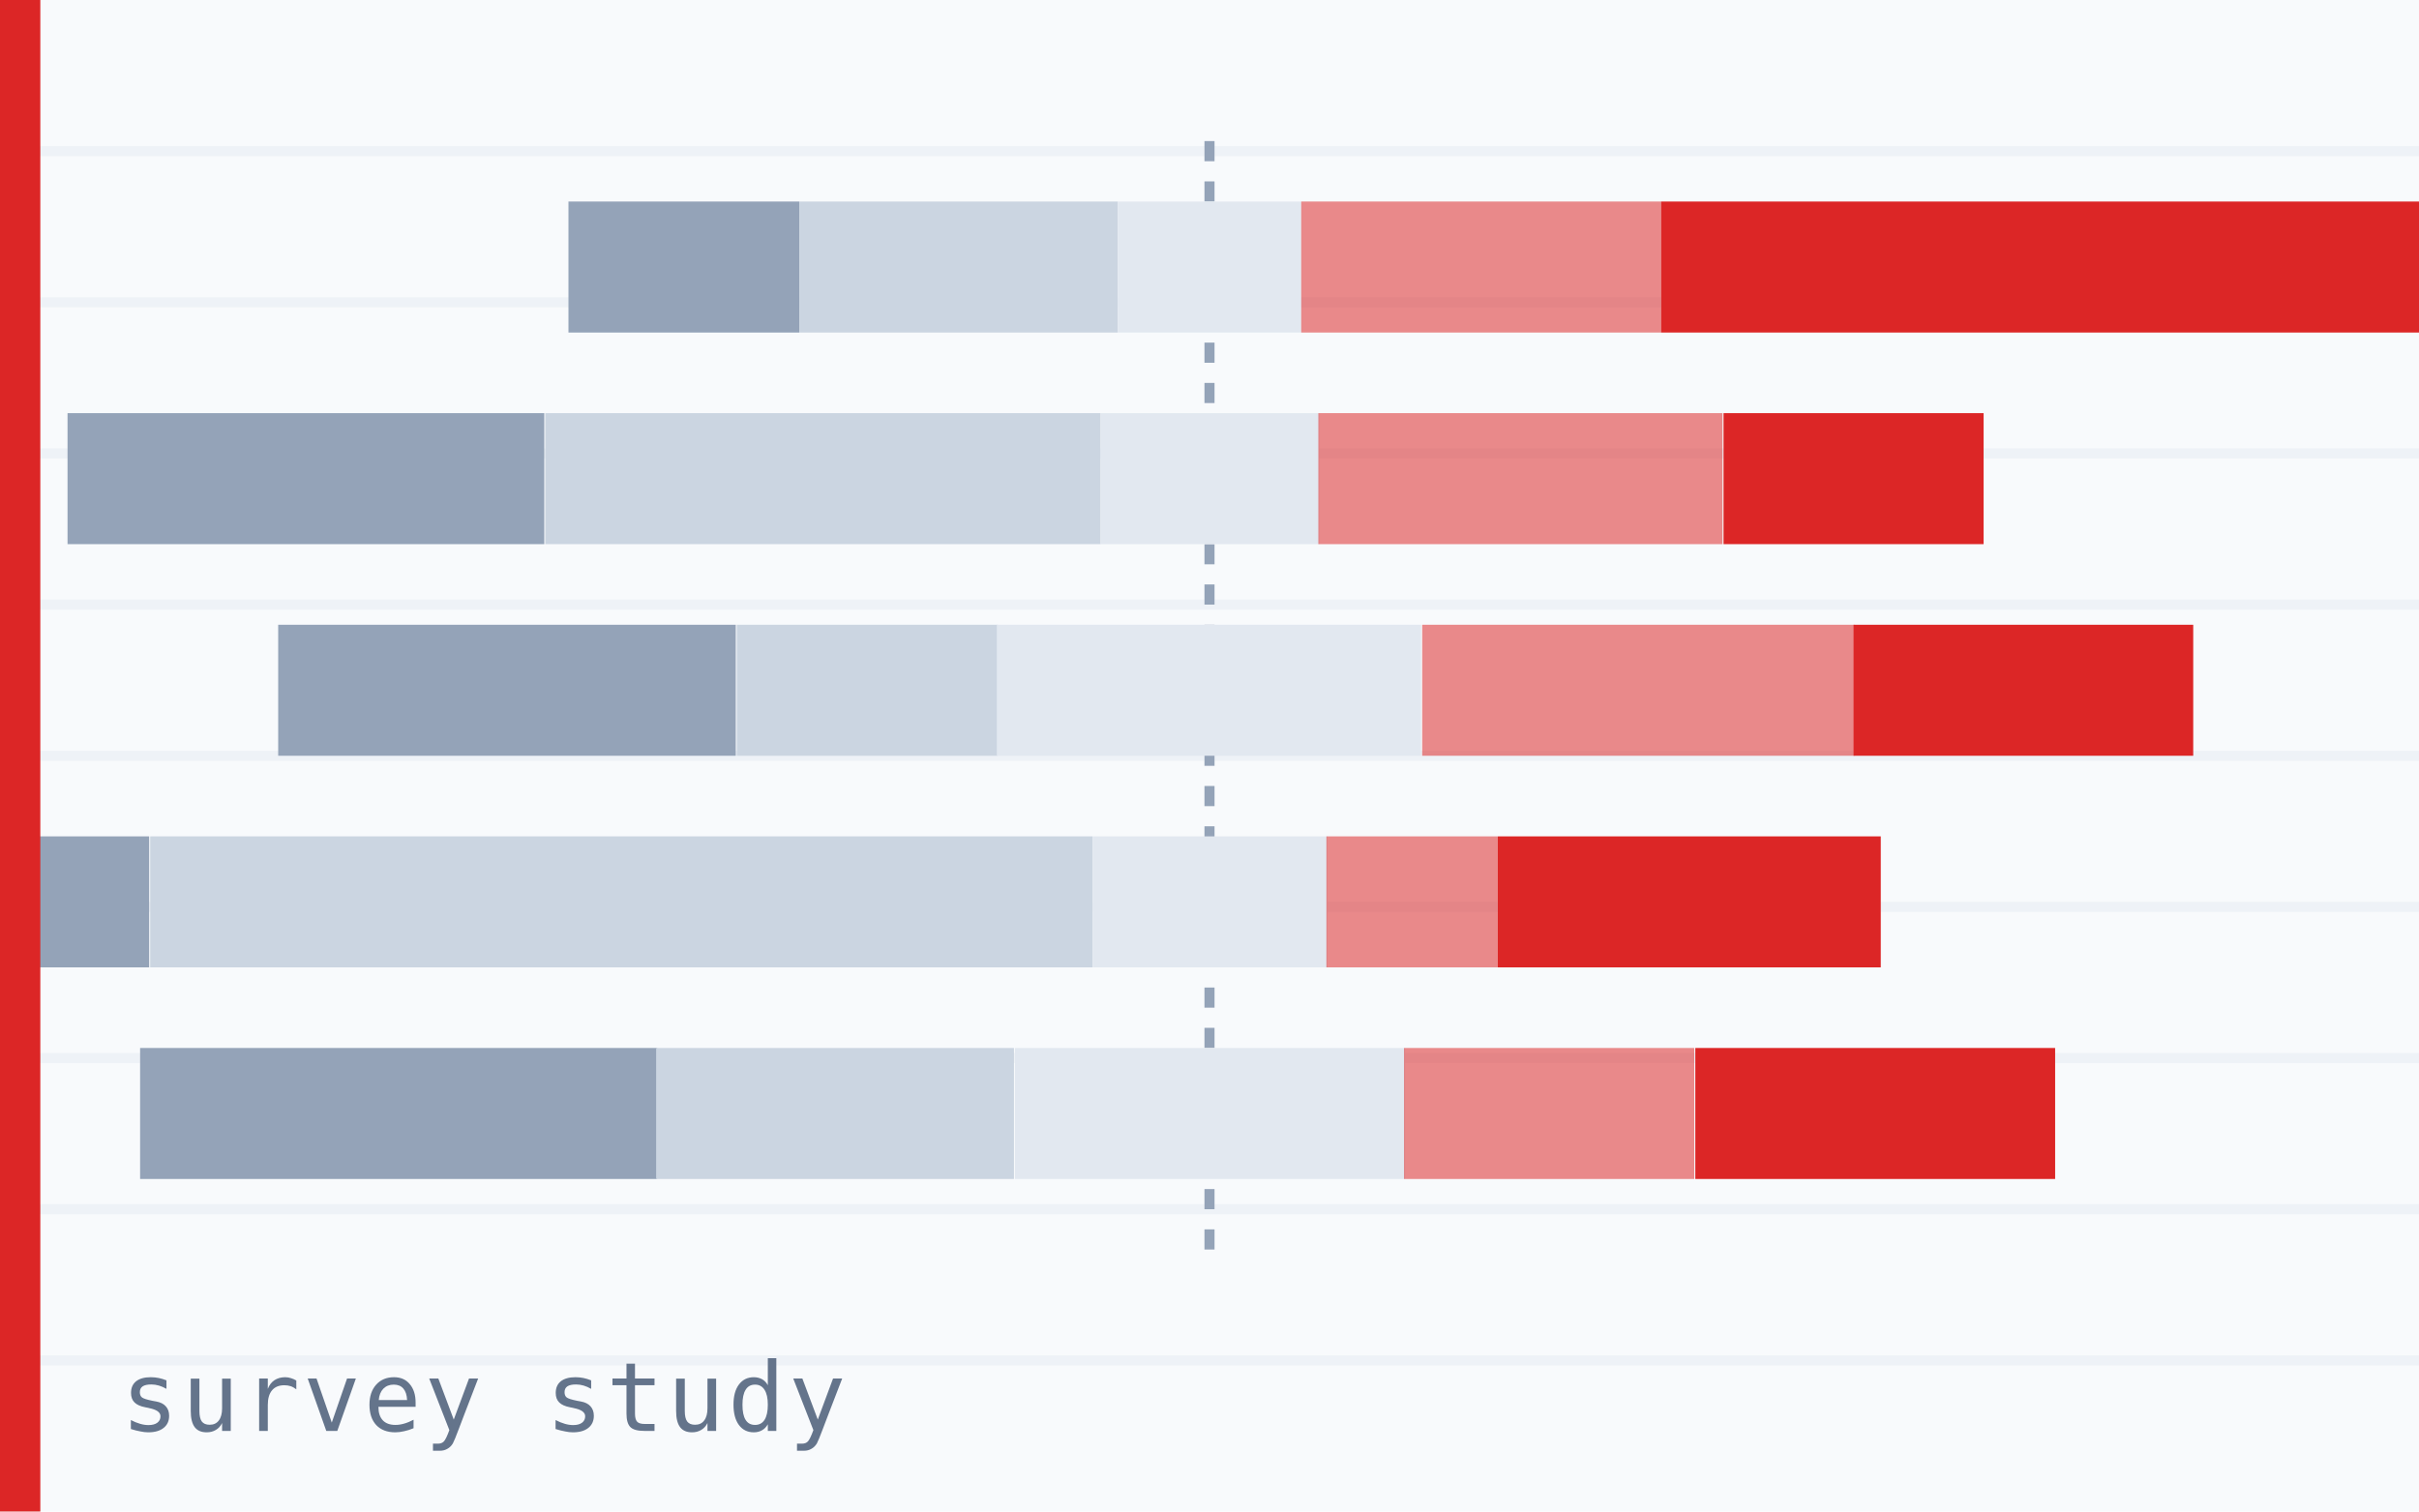
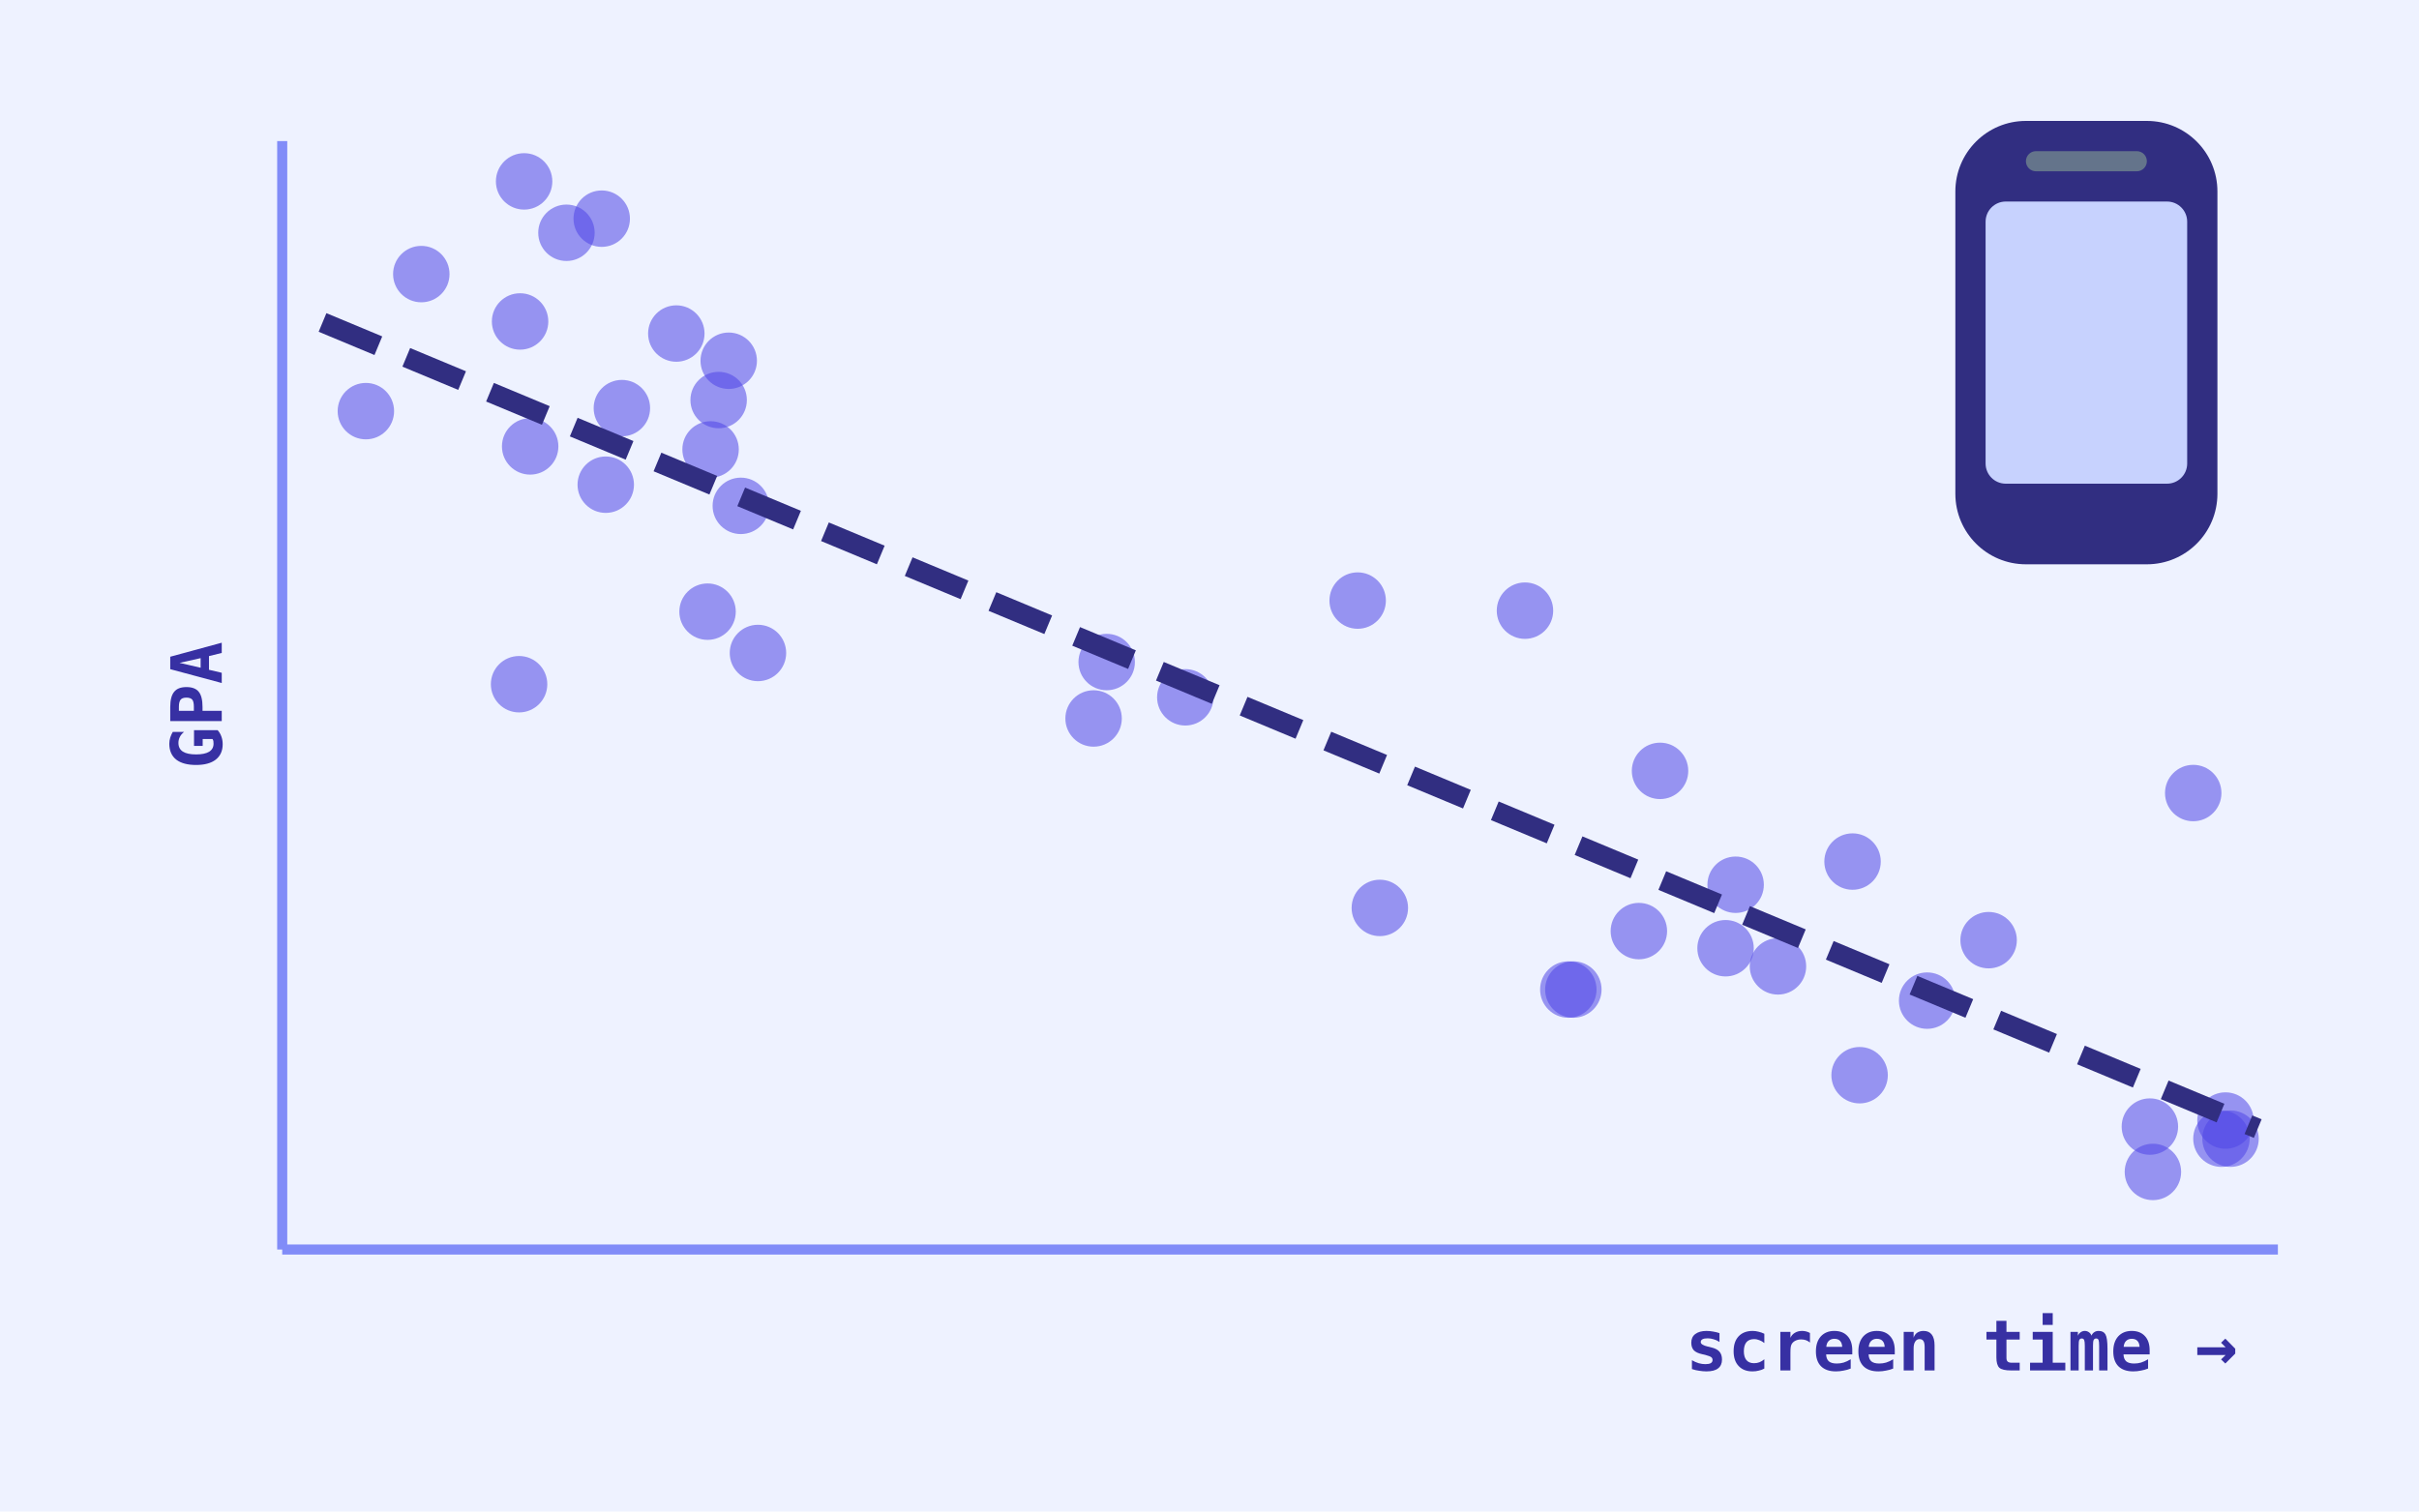
<svg xmlns="http://www.w3.org/2000/svg" viewBox="0 0 240 150" width="240" height="150">
-   <rect width="240" height="150" fill="#F8FAFC" />
-   <line x1="0" y1="15" x2="240" y2="15" stroke="#EEF2F7" stroke-width="1" />
-   <line x1="0" y1="30" x2="240" y2="30" stroke="#EEF2F7" stroke-width="1" />
-   <line x1="0" y1="45" x2="240" y2="45" stroke="#EEF2F7" stroke-width="1" />
-   <line x1="0" y1="60" x2="240" y2="60" stroke="#EEF2F7" stroke-width="1" />
-   <line x1="0" y1="75" x2="240" y2="75" stroke="#EEF2F7" stroke-width="1" />
-   <line x1="0" y1="90" x2="240" y2="90" stroke="#EEF2F7" stroke-width="1" />
-   <line x1="0" y1="105" x2="240" y2="105" stroke="#EEF2F7" stroke-width="1" />
-   <line x1="0" y1="120" x2="240" y2="120" stroke="#EEF2F7" stroke-width="1" />
-   <line x1="0" y1="135" x2="240" y2="135" stroke="#EEF2F7" stroke-width="1" />
-   <line x1="120" y1="14" x2="120" y2="124" stroke="#94A3B8" stroke-dasharray="2 2" />
-   <rect x="56.4" y="20.0" width="22.9" height="13.0" rx="0" fill="#94A3B8" />
-   <rect x="79.3" y="20.0" width="31.6" height="13.0" rx="0" fill="#CBD5E1" />
-   <rect x="110.9" y="20.0" width="18.2" height="13.0" rx="0" fill="#E2E8F0" />
-   <rect x="129.1" y="20.0" width="35.7" height="13.0" rx="0" fill="#DC262688" />
-   <rect x="164.8" y="20.0" width="81.6" height="13.0" rx="0" fill="#DC2626" />
-   <rect x="6.7" y="41.0" width="47.3" height="13.0" rx="0" fill="#94A3B8" />
-   <rect x="54.1" y="41.0" width="55.1" height="13.0" rx="0" fill="#CBD5E1" />
-   <rect x="109.2" y="41.0" width="21.7" height="13.0" rx="0" fill="#E2E8F0" />
-   <rect x="130.8" y="41.0" width="40.1" height="13.0" rx="0" fill="#DC262688" />
-   <rect x="171.0" y="41.0" width="25.8" height="13.0" rx="0" fill="#DC2626" />
-   <rect x="27.6" y="62.0" width="45.4" height="13.0" rx="0" fill="#94A3B8" />
-   <rect x="73.1" y="62.0" width="25.9" height="13.0" rx="0" fill="#CBD5E1" />
-   <rect x="98.9" y="62.0" width="42.1" height="13.0" rx="0" fill="#E2E8F0" />
-   <rect x="141.1" y="62.0" width="42.9" height="13.0" rx="0" fill="#DC262688" />
-   <rect x="183.9" y="62.0" width="33.7" height="13.0" rx="0" fill="#DC2626" />
-   <rect x="-3.4" y="83.0" width="18.2" height="13.0" rx="0" fill="#94A3B8" />
-   <rect x="14.9" y="83.0" width="93.5" height="13.0" rx="0" fill="#CBD5E1" />
-   <rect x="108.4" y="83.0" width="23.3" height="13.0" rx="0" fill="#E2E8F0" />
-   <rect x="131.6" y="83.0" width="17.0" height="13.0" rx="0" fill="#DC262688" />
-   <rect x="148.6" y="83.0" width="38.0" height="13.0" rx="0" fill="#DC2626" />
-   <rect x="13.9" y="104.0" width="51.3" height="13.0" rx="0" fill="#94A3B8" />
-   <rect x="65.1" y="104.0" width="35.5" height="13.0" rx="0" fill="#CBD5E1" />
-   <rect x="100.7" y="104.0" width="38.7" height="13.0" rx="0" fill="#E2E8F0" />
-   <rect x="139.3" y="104.0" width="28.8" height="13.0" rx="0" fill="#DC262688" />
-   <rect x="168.2" y="104.0" width="35.7" height="13.0" rx="0" fill="#DC2626" />
-   <rect x="0" y="0" width="4" height="150" fill="#DC2626" />
-   <text x="12" y="142" font-family="'IBM Plex Mono',Consolas,monospace" font-size="9.5" fill="#64748B" letter-spacing=".3">survey study</text>
+   <rect x="0" y="0" width="240" height="150" rx="0" fill="#EEF2FF" />
+   <line x1="28" y1="124" x2="226" y2="124" stroke="#818CF8" stroke-width="1" />
+   <line x1="28" y1="14" x2="28" y2="124" stroke="#818CF8" stroke-width="1" />
+   <circle cx="36.3" cy="40.8" r="2.8" fill="#4F46E5" opacity=".55" />
+   <circle cx="162.6" cy="92.4" r="2.8" fill="#4F46E5" opacity=".55" />
+   <circle cx="60.1" cy="48.1" r="2.8" fill="#4F46E5" opacity=".55" />
+   <circle cx="176.4" cy="95.9" r="2.8" fill="#4F46E5" opacity=".55" />
+   <circle cx="61.7" cy="40.5" r="2.8" fill="#4F46E5" opacity=".55" />
+   <circle cx="59.7" cy="21.7" r="2.8" fill="#4F46E5" opacity=".55" />
+   <circle cx="134.7" cy="59.6" r="2.8" fill="#4F46E5" opacity=".55" />
+   <circle cx="221.3" cy="113" r="2.8" fill="#4F46E5" opacity=".55" />
+   <circle cx="51.5" cy="67.9" r="2.8" fill="#4F46E5" opacity=".55" />
+   <circle cx="109.8" cy="65.7" r="2.8" fill="#4F46E5" opacity=".55" />
+   <circle cx="71.3" cy="39.7" r="2.8" fill="#4F46E5" opacity=".55" />
+   <circle cx="213.6" cy="116.3" r="2.8" fill="#4F46E5" opacity=".55" />
+   <circle cx="73.5" cy="50.2" r="2.8" fill="#4F46E5" opacity=".55" />
+   <circle cx="136.9" cy="90.1" r="2.8" fill="#4F46E5" opacity=".55" />
+   <circle cx="213.3" cy="111.8" r="2.8" fill="#4F46E5" opacity=".55" />
+   <circle cx="72.3" cy="35.8" r="2.8" fill="#4F46E5" opacity=".55" />
+   <circle cx="191.2" cy="99.3" r="2.8" fill="#4F46E5" opacity=".55" />
+   <circle cx="172.2" cy="87.8" r="2.8" fill="#4F46E5" opacity=".55" />
+   <circle cx="197.3" cy="93.3" r="2.8" fill="#4F46E5" opacity=".55" />
+   <circle cx="183.8" cy="85.5" r="2.8" fill="#4F46E5" opacity=".55" />
+   <circle cx="171.2" cy="94.1" r="2.8" fill="#4F46E5" opacity=".55" />
+   <circle cx="75.2" cy="64.8" r="2.8" fill="#4F46E5" opacity=".55" />
+   <circle cx="41.8" cy="27.2" r="2.8" fill="#4F46E5" opacity=".55" />
+   <circle cx="108.5" cy="71.3" r="2.8" fill="#4F46E5" opacity=".55" />
+   <circle cx="155.6" cy="98.2" r="2.8" fill="#4F46E5" opacity=".55" />
+   <circle cx="217.6" cy="78.7" r="2.8" fill="#4F46E5" opacity=".55" />
+   <circle cx="220.8" cy="111.2" r="2.8" fill="#4F46E5" opacity=".55" />
+   <circle cx="67.1" cy="33.1" r="2.8" fill="#4F46E5" opacity=".55" />
+   <circle cx="151.3" cy="60.6" r="2.8" fill="#4F46E5" opacity=".55" />
+   <circle cx="51.6" cy="31.9" r="2.8" fill="#4F46E5" opacity=".55" />
+   <circle cx="70.2" cy="60.7" r="2.8" fill="#4F46E5" opacity=".55" />
+   <circle cx="164.7" cy="76.5" r="2.8" fill="#4F46E5" opacity=".55" />
+   <circle cx="52" cy="18" r="2.8" fill="#4F46E5" opacity=".55" />
+   <circle cx="156.1" cy="98.2" r="2.8" fill="#4F46E5" opacity=".55" />
+   <circle cx="220.4" cy="113" r="2.8" fill="#4F46E5" opacity=".55" />
+   <circle cx="184.5" cy="106.7" r="2.8" fill="#4F46E5" opacity=".55" />
+   <circle cx="117.6" cy="69.2" r="2.8" fill="#4F46E5" opacity=".55" />
+   <circle cx="56.2" cy="23.1" r="2.8" fill="#4F46E5" opacity=".55" />
+   <circle cx="52.6" cy="44.3" r="2.8" fill="#4F46E5" opacity=".55" />
+   <circle cx="70.5" cy="44.6" r="2.8" fill="#4F46E5" opacity=".55" />
+   <line x1="32" y1="32" x2="224" y2="112" stroke="#312E81" stroke-width="2" stroke-dasharray="6 3" />
+   <text x="222" y="136" font-family="'IBM Plex Mono',Consolas,monospace" font-size="7" font-weight="600" fill="#3730A3" text-anchor="end">screen time →</text>
+   <text x="22" y="70" font-family="'IBM Plex Mono',Consolas,monospace" font-size="7" font-weight="600" fill="#3730A3" text-anchor="middle" transform="rotate(-90 22 70)">GPA</text>
+   <rect x="194" y="12" width="26" height="44" rx="7" fill="#312E81" />
+   <rect x="197" y="20" width="20" height="28" rx="2" fill="#C7D2FE" />
+   <rect x="201" y="15" width="12" height="2" rx="1" fill="#64748B" />
</svg>
